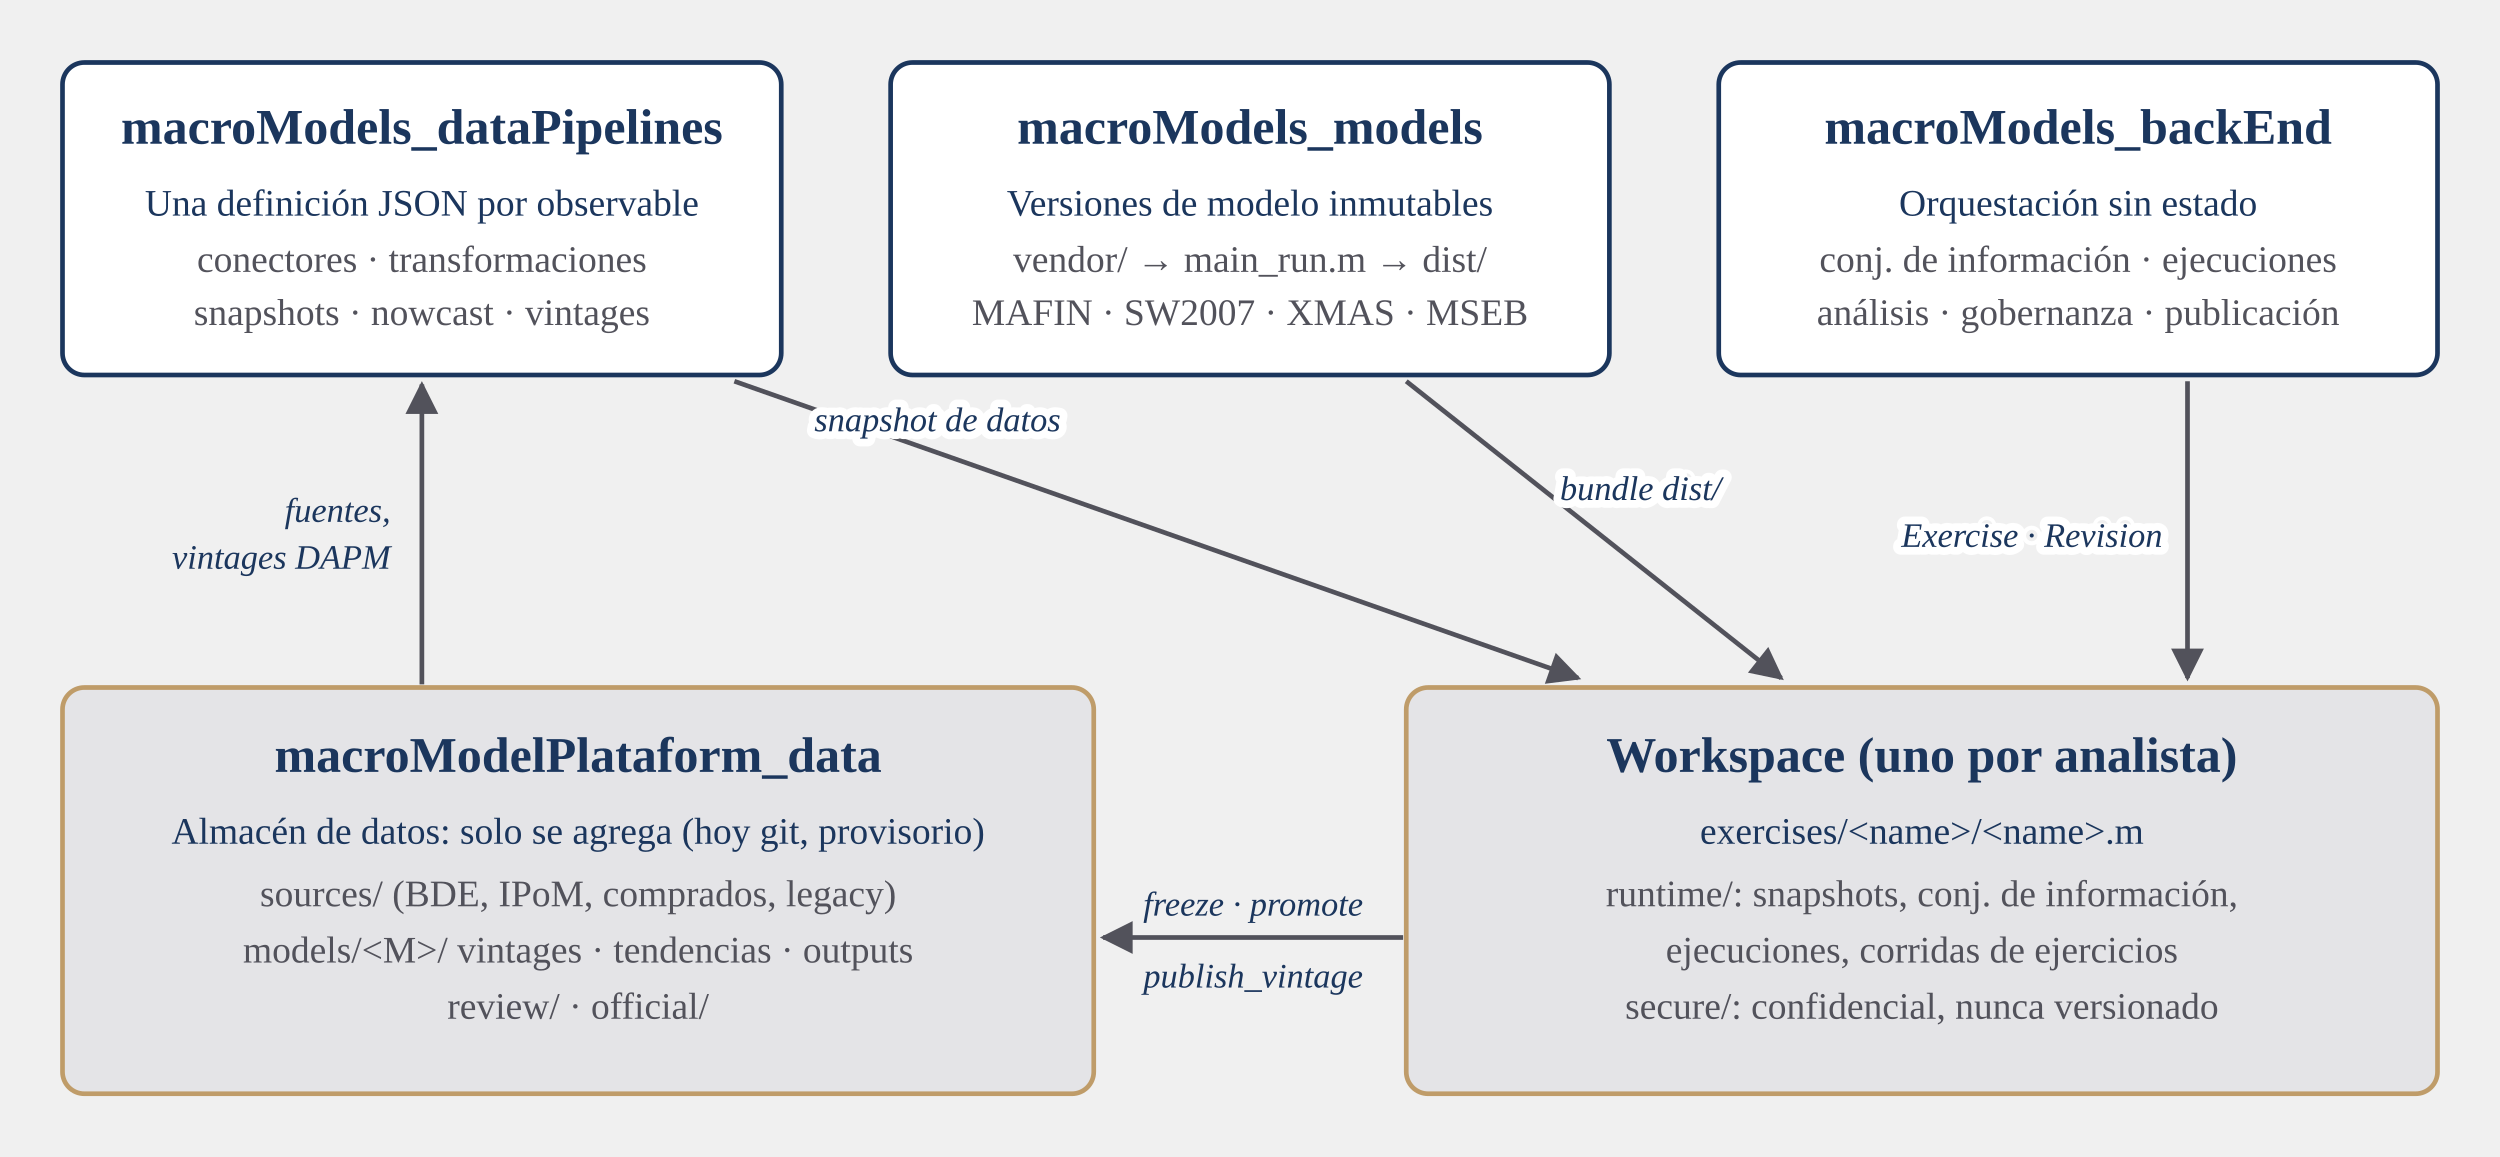
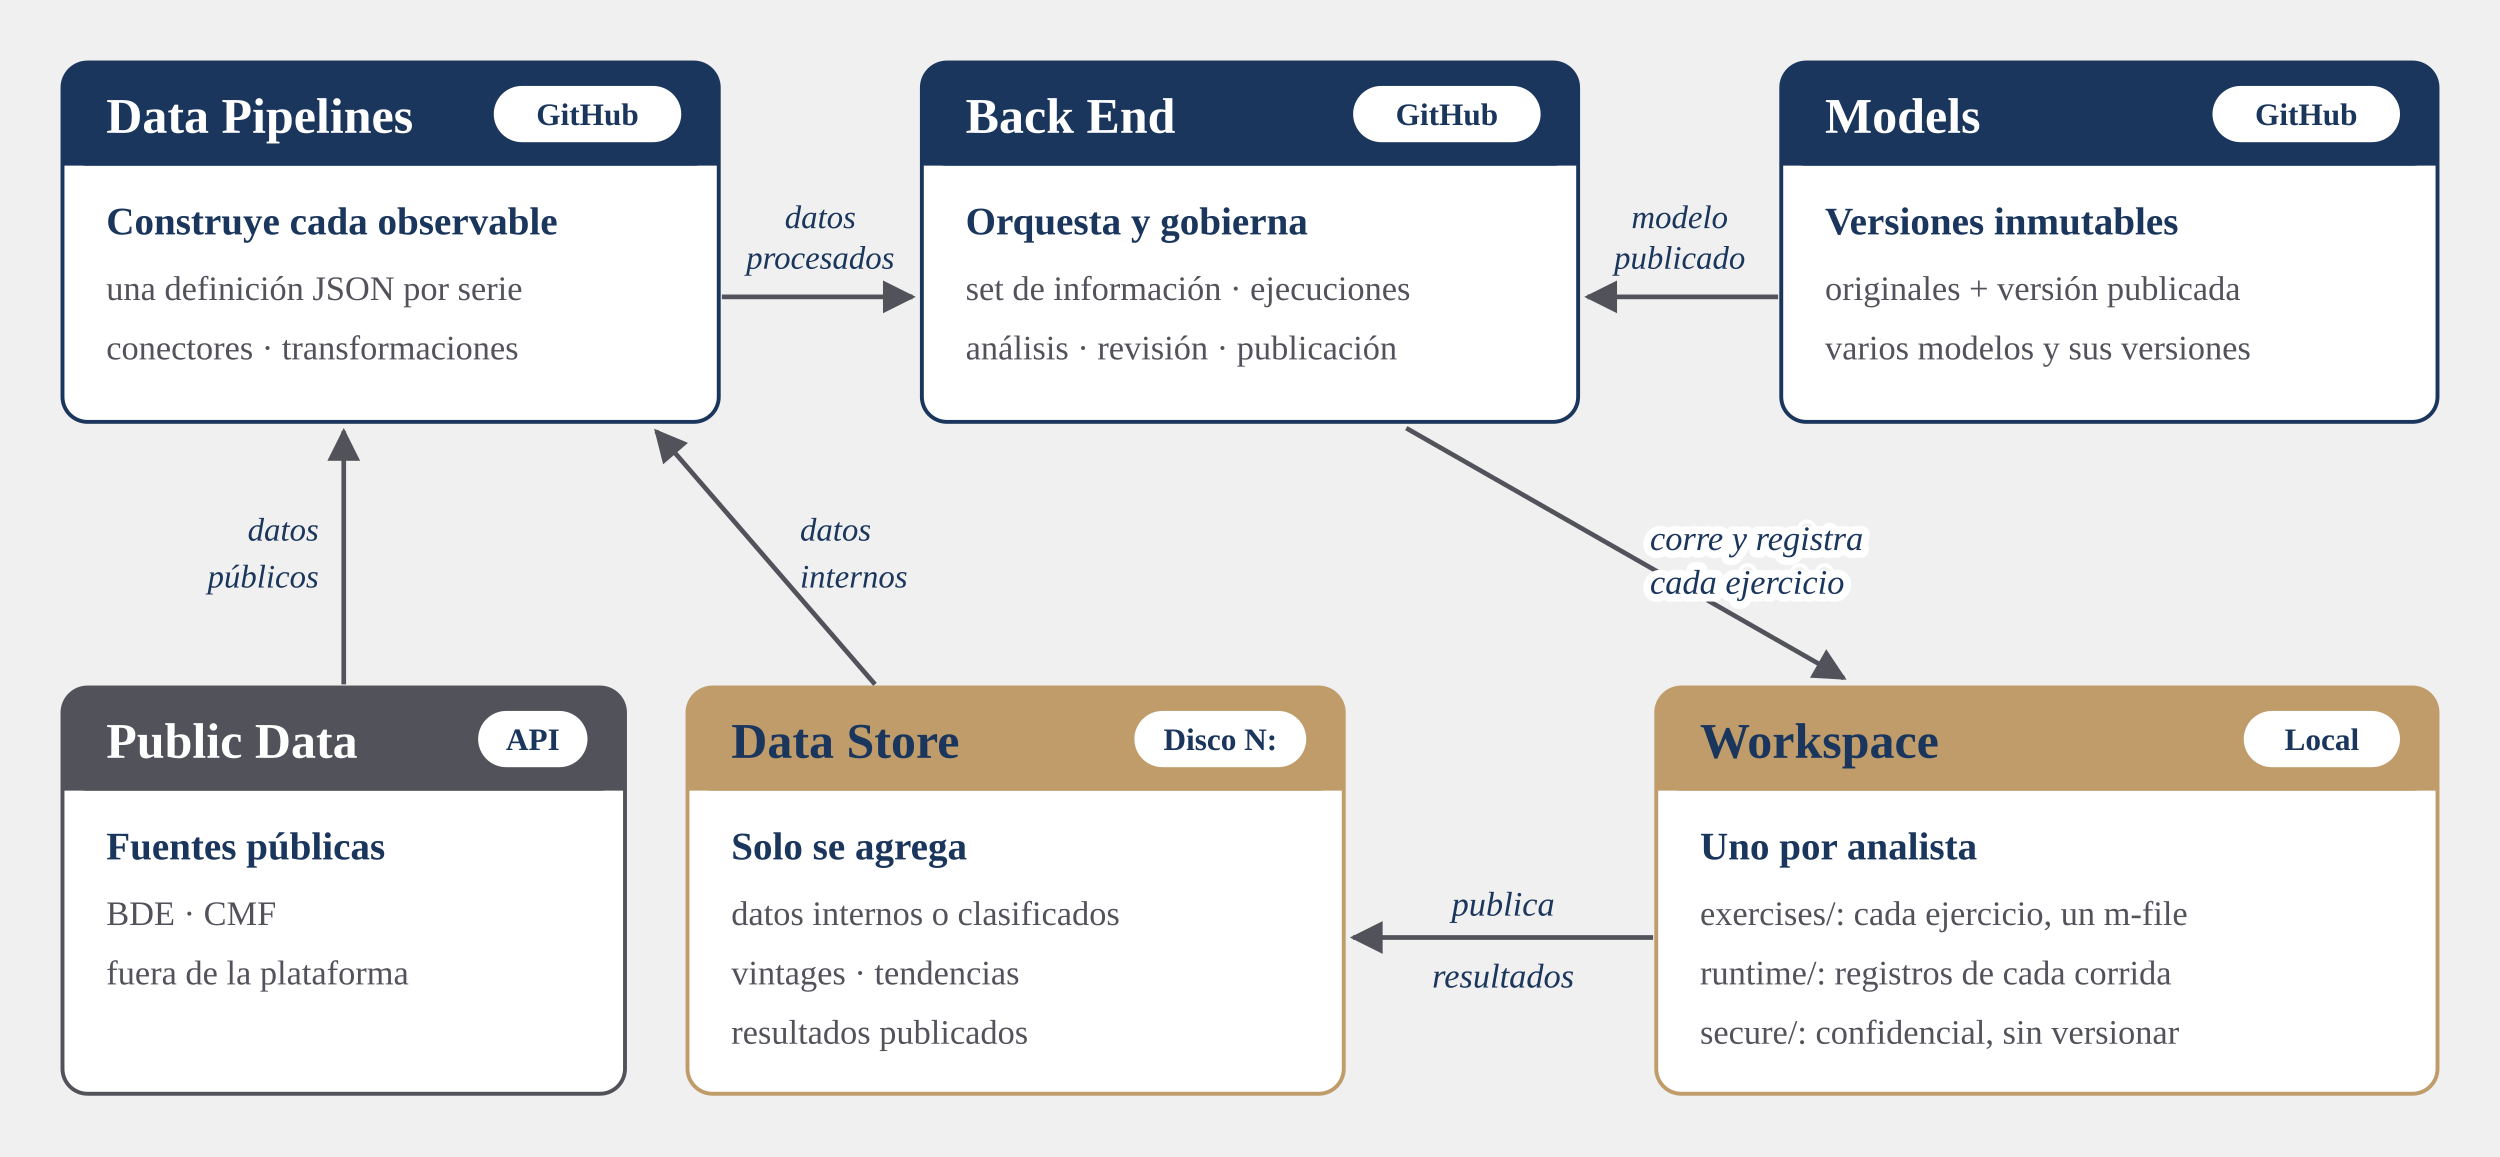
- <svg xmlns="http://www.w3.org/2000/svg" viewBox="0 0 1600 740" width="100%" role="img" aria-label="Las cinco partes de la plataforma y cómo se conectan" style="font-family: inherit;">
+ <svg xmlns="http://www.w3.org/2000/svg" viewBox="0 0 1600 740" width="100%" role="img" aria-label="Las partes de la plataforma y cómo se conectan" style="font-family: inherit;">
  <defs>
    <marker id="arch-arrow" viewBox="0 0 10 10" refX="9" refY="5" markerWidth="7" markerHeight="7" orient="auto-start-reverse">
      <path d="M0,0 L10,5 L0,10 z" style="fill: var(--fig-muted, #52525b);" />
    </marker>
  </defs>
  <g>
-     <rect x="40" y="440" width="660" height="260" rx="14" style="fill: var(--fig-grid, #e4e4e7); stroke: var(--fig-accent, #bf9c69); stroke-width: 3;" />
-     <text x="370" y="494" text-anchor="middle" style="font-size: 32px; font-weight: 700; fill: var(--fig-brand, #1b365d);">macroModelPlataform_data</text>
-     <text x="370" y="540" text-anchor="middle" style="font-size: 24px; fill: var(--fig-ink, #1b365d);">Almacén de datos: solo se agrega (hoy git, provisorio)</text>
-     <text x="370" y="580" text-anchor="middle" style="font-size: 24px; fill: var(--fig-muted, #52525b);">sources/ (BDE, IPoM, comprados, legacy)</text>
-     <text x="370" y="616" text-anchor="middle" style="font-size: 24px; fill: var(--fig-muted, #52525b);">models/&lt;M&gt;/ vintages · tendencias · outputs</text>
-     <text x="370" y="652" text-anchor="middle" style="font-size: 24px; fill: var(--fig-muted, #52525b);">review/ · official/</text>
+     <rect x="40" y="440" width="360" height="260" rx="16" style="fill: var(--fig-bg, #fff); stroke: var(--fig-muted, #52525b); stroke-width: 2.5;" />
+     <rect x="40" y="440" width="360" height="66" rx="16" style="fill: var(--fig-muted, #52525b);" />
+     <rect x="40" y="480" width="360" height="26" style="fill: var(--fig-muted, #52525b);" />
+     <text x="68" y="485" style="font-size: 32px; font-weight: 700; fill: #ffffff;">Public Data</text>
+     <rect x="306" y="455" width="70" height="36" rx="18" style="fill: var(--fig-bg, #fff);" />
+     <text x="341" y="480" text-anchor="middle" style="font-size: 20px; font-weight: 600; fill: var(--fig-brand, #1b365d);">API</text>
+     <text x="68" y="550" style="font-size: 25px; font-weight: 700; fill: var(--fig-ink, #1b365d);">Fuentes públicas</text>
+     <g style="font-size: 22px; fill: var(--fig-muted, #52525b);">
+       <text x="68" y="592">BDE · CMF</text>
+       <text x="68" y="630">fuera de la plataforma</text>
+     </g>
+     <rect x="440" y="440" width="420" height="260" rx="16" style="fill: var(--fig-bg, #fff); stroke: var(--fig-accent, #bf9c69); stroke-width: 2.5;" />
+     <rect x="440" y="440" width="420" height="66" rx="16" style="fill: var(--fig-accent, #bf9c69);" />
+     <rect x="440" y="480" width="420" height="26" style="fill: var(--fig-accent, #bf9c69);" />
+     <text x="468" y="485" style="font-size: 32px; font-weight: 700; fill: var(--fig-brand, #1b365d);">Data Store</text>
+     <rect x="726" y="455" width="110" height="36" rx="18" style="fill: var(--fig-bg, #fff);" />
+     <text x="781" y="480" text-anchor="middle" style="font-size: 20px; font-weight: 600; fill: var(--fig-brand, #1b365d);">Disco N:</text>
+     <text x="468" y="550" style="font-size: 25px; font-weight: 700; fill: var(--fig-ink, #1b365d);">Solo se agrega</text>
+     <g style="font-size: 22px; fill: var(--fig-muted, #52525b);">
+       <text x="468" y="592">datos internos o clasificados</text>
+       <text x="468" y="630">vintages · tendencias</text>
+       <text x="468" y="668">resultados publicados</text>
+     </g>
  </g>
  <g class="frag" data-fragment-index="1">
-     <rect x="40" y="40" width="460" height="200" rx="14" style="fill: var(--fig-bg, #fff); stroke: var(--fig-brand, #1b365d); stroke-width: 3;" />
-     <text x="270" y="92" text-anchor="middle" style="font-size: 32px; font-weight: 700; fill: var(--fig-brand, #1b365d);">macroModels_dataPipelines</text>
-     <text x="270" y="138" text-anchor="middle" style="font-size: 24px; fill: var(--fig-ink, #1b365d);">Una definición JSON por observable</text>
-     <text x="270" y="174" text-anchor="middle" style="font-size: 24px; fill: var(--fig-muted, #52525b);">conectores · transformaciones</text>
-     <text x="270" y="208" text-anchor="middle" style="font-size: 24px; fill: var(--fig-muted, #52525b);">snapshots · nowcast · vintages</text>
-     <line x1="270" y1="438" x2="270" y2="246" marker-end="url(#arch-arrow)" style="stroke: var(--fig-muted, #52525b); stroke-width: 3;" />
-     <g style="font-size: 22px; font-style: italic; fill: var(--fig-ink, #1b365d);">
-       <text x="250" y="334" text-anchor="end">fuentes,</text>
-       <text x="250" y="364" text-anchor="end">vintages DAPM</text>
+     <rect x="40" y="40" width="420" height="230" rx="16" style="fill: var(--fig-bg, #fff); stroke: var(--fig-brand, #1b365d); stroke-width: 2.5;" />
+     <rect x="40" y="40" width="420" height="66" rx="16" style="fill: var(--fig-brand, #1b365d);" />
+     <rect x="40" y="80" width="420" height="26" style="fill: var(--fig-brand, #1b365d);" />
+     <text x="68" y="85" style="font-size: 32px; font-weight: 700; fill: #ffffff;">Data Pipelines</text>
+     <rect x="316" y="55" width="120" height="36" rx="18" style="fill: var(--fig-bg, #fff);" />
+     <text x="376" y="80" text-anchor="middle" style="font-size: 20px; font-weight: 600; fill: var(--fig-brand, #1b365d);">GitHub</text>
+     <text x="68" y="150" style="font-size: 25px; font-weight: 700; fill: var(--fig-ink, #1b365d);">Construye cada observable</text>
+     <g style="font-size: 22px; fill: var(--fig-muted, #52525b);">
+       <text x="68" y="192">una definición JSON por serie</text>
+       <text x="68" y="230">conectores · transformaciones</text>
+     </g>
+     <g style="stroke: var(--fig-muted, #52525b); stroke-width: 3; fill: none;">
+       <line x1="220" y1="438" x2="220" y2="276" marker-end="url(#arch-arrow)" />
+       <line x1="560" y1="438" x2="420" y2="276" marker-end="url(#arch-arrow)" />
+     </g>
+     <g style="font-size: 21px; font-style: italic; fill: var(--fig-ink, #1b365d);">
+       <text x="204" y="346" text-anchor="end">datos</text>
+       <text x="204" y="376" text-anchor="end">públicos</text>
+       <text x="512" y="346">datos</text>
+       <text x="512" y="376">internos</text>
    </g>
  </g>
  <g class="frag" data-fragment-index="2">
-     <rect x="570" y="40" width="460" height="200" rx="14" style="fill: var(--fig-bg, #fff); stroke: var(--fig-brand, #1b365d); stroke-width: 3;" />
-     <text x="800" y="92" text-anchor="middle" style="font-size: 32px; font-weight: 700; fill: var(--fig-brand, #1b365d);">macroModels_models</text>
-     <text x="800" y="138" text-anchor="middle" style="font-size: 24px; fill: var(--fig-ink, #1b365d);">Versiones de modelo inmutables</text>
-     <text x="800" y="174" text-anchor="middle" style="font-size: 24px; fill: var(--fig-muted, #52525b);">vendor/ → main_run.m → dist/</text>
-     <text x="800" y="208" text-anchor="middle" style="font-size: 24px; fill: var(--fig-muted, #52525b);">MAFIN · SW2007 · XMAS · MSEB</text>
+     <rect x="1140" y="40" width="420" height="230" rx="16" style="fill: var(--fig-bg, #fff); stroke: var(--fig-brand, #1b365d); stroke-width: 2.5;" />
+     <rect x="1140" y="40" width="420" height="66" rx="16" style="fill: var(--fig-brand, #1b365d);" />
+     <rect x="1140" y="80" width="420" height="26" style="fill: var(--fig-brand, #1b365d);" />
+     <text x="1168" y="85" style="font-size: 32px; font-weight: 700; fill: #ffffff;">Models</text>
+     <rect x="1416" y="55" width="120" height="36" rx="18" style="fill: var(--fig-bg, #fff);" />
+     <text x="1476" y="80" text-anchor="middle" style="font-size: 20px; font-weight: 600; fill: var(--fig-brand, #1b365d);">GitHub</text>
+     <text x="1168" y="150" style="font-size: 25px; font-weight: 700; fill: var(--fig-ink, #1b365d);">Versiones inmutables</text>
+     <g style="font-size: 22px; fill: var(--fig-muted, #52525b);">
+       <text x="1168" y="192">originales + versión publicada</text>
+       <text x="1168" y="230">varios modelos y sus versiones</text>
+     </g>
  </g>
  <g class="frag" data-fragment-index="3">
-     <rect x="1100" y="40" width="460" height="200" rx="14" style="fill: var(--fig-bg, #fff); stroke: var(--fig-brand, #1b365d); stroke-width: 3;" />
-     <text x="1330" y="92" text-anchor="middle" style="font-size: 32px; font-weight: 700; fill: var(--fig-brand, #1b365d);">macroModels_backEnd</text>
-     <text x="1330" y="138" text-anchor="middle" style="font-size: 24px; fill: var(--fig-ink, #1b365d);">Orquestación sin estado</text>
-     <text x="1330" y="174" text-anchor="middle" style="font-size: 24px; fill: var(--fig-muted, #52525b);">conj. de información · ejecuciones</text>
-     <text x="1330" y="208" text-anchor="middle" style="font-size: 24px; fill: var(--fig-muted, #52525b);">análisis · gobernanza · publicación</text>
+     <rect x="590" y="40" width="420" height="230" rx="16" style="fill: var(--fig-bg, #fff); stroke: var(--fig-brand, #1b365d); stroke-width: 2.5;" />
+     <rect x="590" y="40" width="420" height="66" rx="16" style="fill: var(--fig-brand, #1b365d);" />
+     <rect x="590" y="80" width="420" height="26" style="fill: var(--fig-brand, #1b365d);" />
+     <text x="618" y="85" style="font-size: 32px; font-weight: 700; fill: #ffffff;">Back End</text>
+     <rect x="866" y="55" width="120" height="36" rx="18" style="fill: var(--fig-bg, #fff);" />
+     <text x="926" y="80" text-anchor="middle" style="font-size: 20px; font-weight: 600; fill: var(--fig-brand, #1b365d);">GitHub</text>
+     <text x="618" y="150" style="font-size: 25px; font-weight: 700; fill: var(--fig-ink, #1b365d);">Orquesta y gobierna</text>
+     <g style="font-size: 22px; fill: var(--fig-muted, #52525b);">
+       <text x="618" y="192">set de información · ejecuciones</text>
+       <text x="618" y="230">análisis · revisión · publicación</text>
+     </g>
+     <g style="stroke: var(--fig-muted, #52525b); stroke-width: 3; fill: none;">
+       <line x1="462" y1="190" x2="584" y2="190" marker-end="url(#arch-arrow)" />
+       <line x1="1138" y1="190" x2="1016" y2="190" marker-end="url(#arch-arrow)" />
+     </g>
+     <g style="font-size: 21px; font-style: italic; fill: var(--fig-ink, #1b365d);">
+       <text x="525" y="146" text-anchor="middle">datos</text>
+       <text x="525" y="172" text-anchor="middle">procesados</text>
+       <text x="1075" y="146" text-anchor="middle">modelo</text>
+       <text x="1075" y="172" text-anchor="middle">publicado</text>
+     </g>
  </g>
  <g class="frag" data-fragment-index="4">
-     <rect x="900" y="440" width="660" height="260" rx="14" style="fill: var(--fig-grid, #e4e4e7); stroke: var(--fig-accent, #bf9c69); stroke-width: 3;" />
-     <text x="1230" y="494" text-anchor="middle" style="font-size: 32px; font-weight: 700; fill: var(--fig-brand, #1b365d);">Workspace (uno por analista)</text>
-     <text x="1230" y="540" text-anchor="middle" style="font-size: 24px; fill: var(--fig-ink, #1b365d);">exercises/&lt;name&gt;/&lt;name&gt;.m</text>
-     <text x="1230" y="580" text-anchor="middle" style="font-size: 24px; fill: var(--fig-muted, #52525b);">runtime/: snapshots, conj. de información,</text>
-     <text x="1230" y="616" text-anchor="middle" style="font-size: 24px; fill: var(--fig-muted, #52525b);">ejecuciones, corridas de ejercicios</text>
-     <text x="1230" y="652" text-anchor="middle" style="font-size: 24px; fill: var(--fig-muted, #52525b);">secure/: confidencial, nunca versionado</text>
-     <g style="stroke: var(--fig-muted, #52525b); stroke-width: 3; fill: none;">
-       <line x1="470" y1="244" x2="1010" y2="434" marker-end="url(#arch-arrow)" />
-       <line x1="900" y1="244" x2="1140" y2="434" marker-end="url(#arch-arrow)" />
-       <line x1="1400" y1="244" x2="1400" y2="434" marker-end="url(#arch-arrow)" />
+     <rect x="1060" y="440" width="500" height="260" rx="16" style="fill: var(--fig-bg, #fff); stroke: var(--fig-accent, #bf9c69); stroke-width: 2.5;" />
+     <rect x="1060" y="440" width="500" height="66" rx="16" style="fill: var(--fig-accent, #bf9c69);" />
+     <rect x="1060" y="480" width="500" height="26" style="fill: var(--fig-accent, #bf9c69);" />
+     <text x="1088" y="485" style="font-size: 32px; font-weight: 700; fill: var(--fig-brand, #1b365d);">Workspace</text>
+     <rect x="1436" y="455" width="100" height="36" rx="18" style="fill: var(--fig-bg, #fff);" />
+     <text x="1486" y="480" text-anchor="middle" style="font-size: 20px; font-weight: 600; fill: var(--fig-brand, #1b365d);">Local</text>
+     <text x="1088" y="550" style="font-size: 25px; font-weight: 700; fill: var(--fig-ink, #1b365d);">Uno por analista</text>
+     <g style="font-size: 22px; fill: var(--fig-muted, #52525b);">
+       <text x="1088" y="592">exercises/: cada ejercicio, un m-file</text>
+       <text x="1088" y="630">runtime/: registros de cada corrida</text>
+       <text x="1088" y="668">secure/: confidencial, sin versionar</text>
    </g>
+     <line x1="900" y1="274" x2="1180" y2="434" marker-end="url(#arch-arrow)" style="stroke: var(--fig-muted, #52525b); stroke-width: 3;" />
    <g style="font-size: 22px; font-style: italic; fill: var(--fig-ink, #1b365d); paint-order: stroke; stroke: var(--fig-bg, #fff); stroke-width: 10px; stroke-linejoin: round;">
-       <text x="600" y="276" text-anchor="middle">snapshot de datos</text>
-       <text x="1050" y="320" text-anchor="middle">bundle dist/</text>
-       <text x="1384" y="350" text-anchor="end">Exercise · Revision</text>
+       <text x="1056" y="352">corre y registra</text>
+       <text x="1056" y="380">cada ejercicio</text>
    </g>
  </g>
  <g class="frag" data-fragment-index="5">
-     <line x1="898" y1="600" x2="706" y2="600" marker-end="url(#arch-arrow)" style="stroke: var(--fig-muted, #52525b); stroke-width: 3;" />
+     <line x1="1058" y1="600" x2="866" y2="600" marker-end="url(#arch-arrow)" style="stroke: var(--fig-muted, #52525b); stroke-width: 3;" />
    <g style="font-size: 22px; font-style: italic; fill: var(--fig-ink, #1b365d);">
-       <text x="802" y="586" text-anchor="middle">freeze · promote</text>
-       <text x="802" y="632" text-anchor="middle">publish_vintage</text>
+       <text x="962" y="586" text-anchor="middle">publica</text>
+       <text x="962" y="632" text-anchor="middle">resultados</text>
    </g>
  </g>
</svg>
